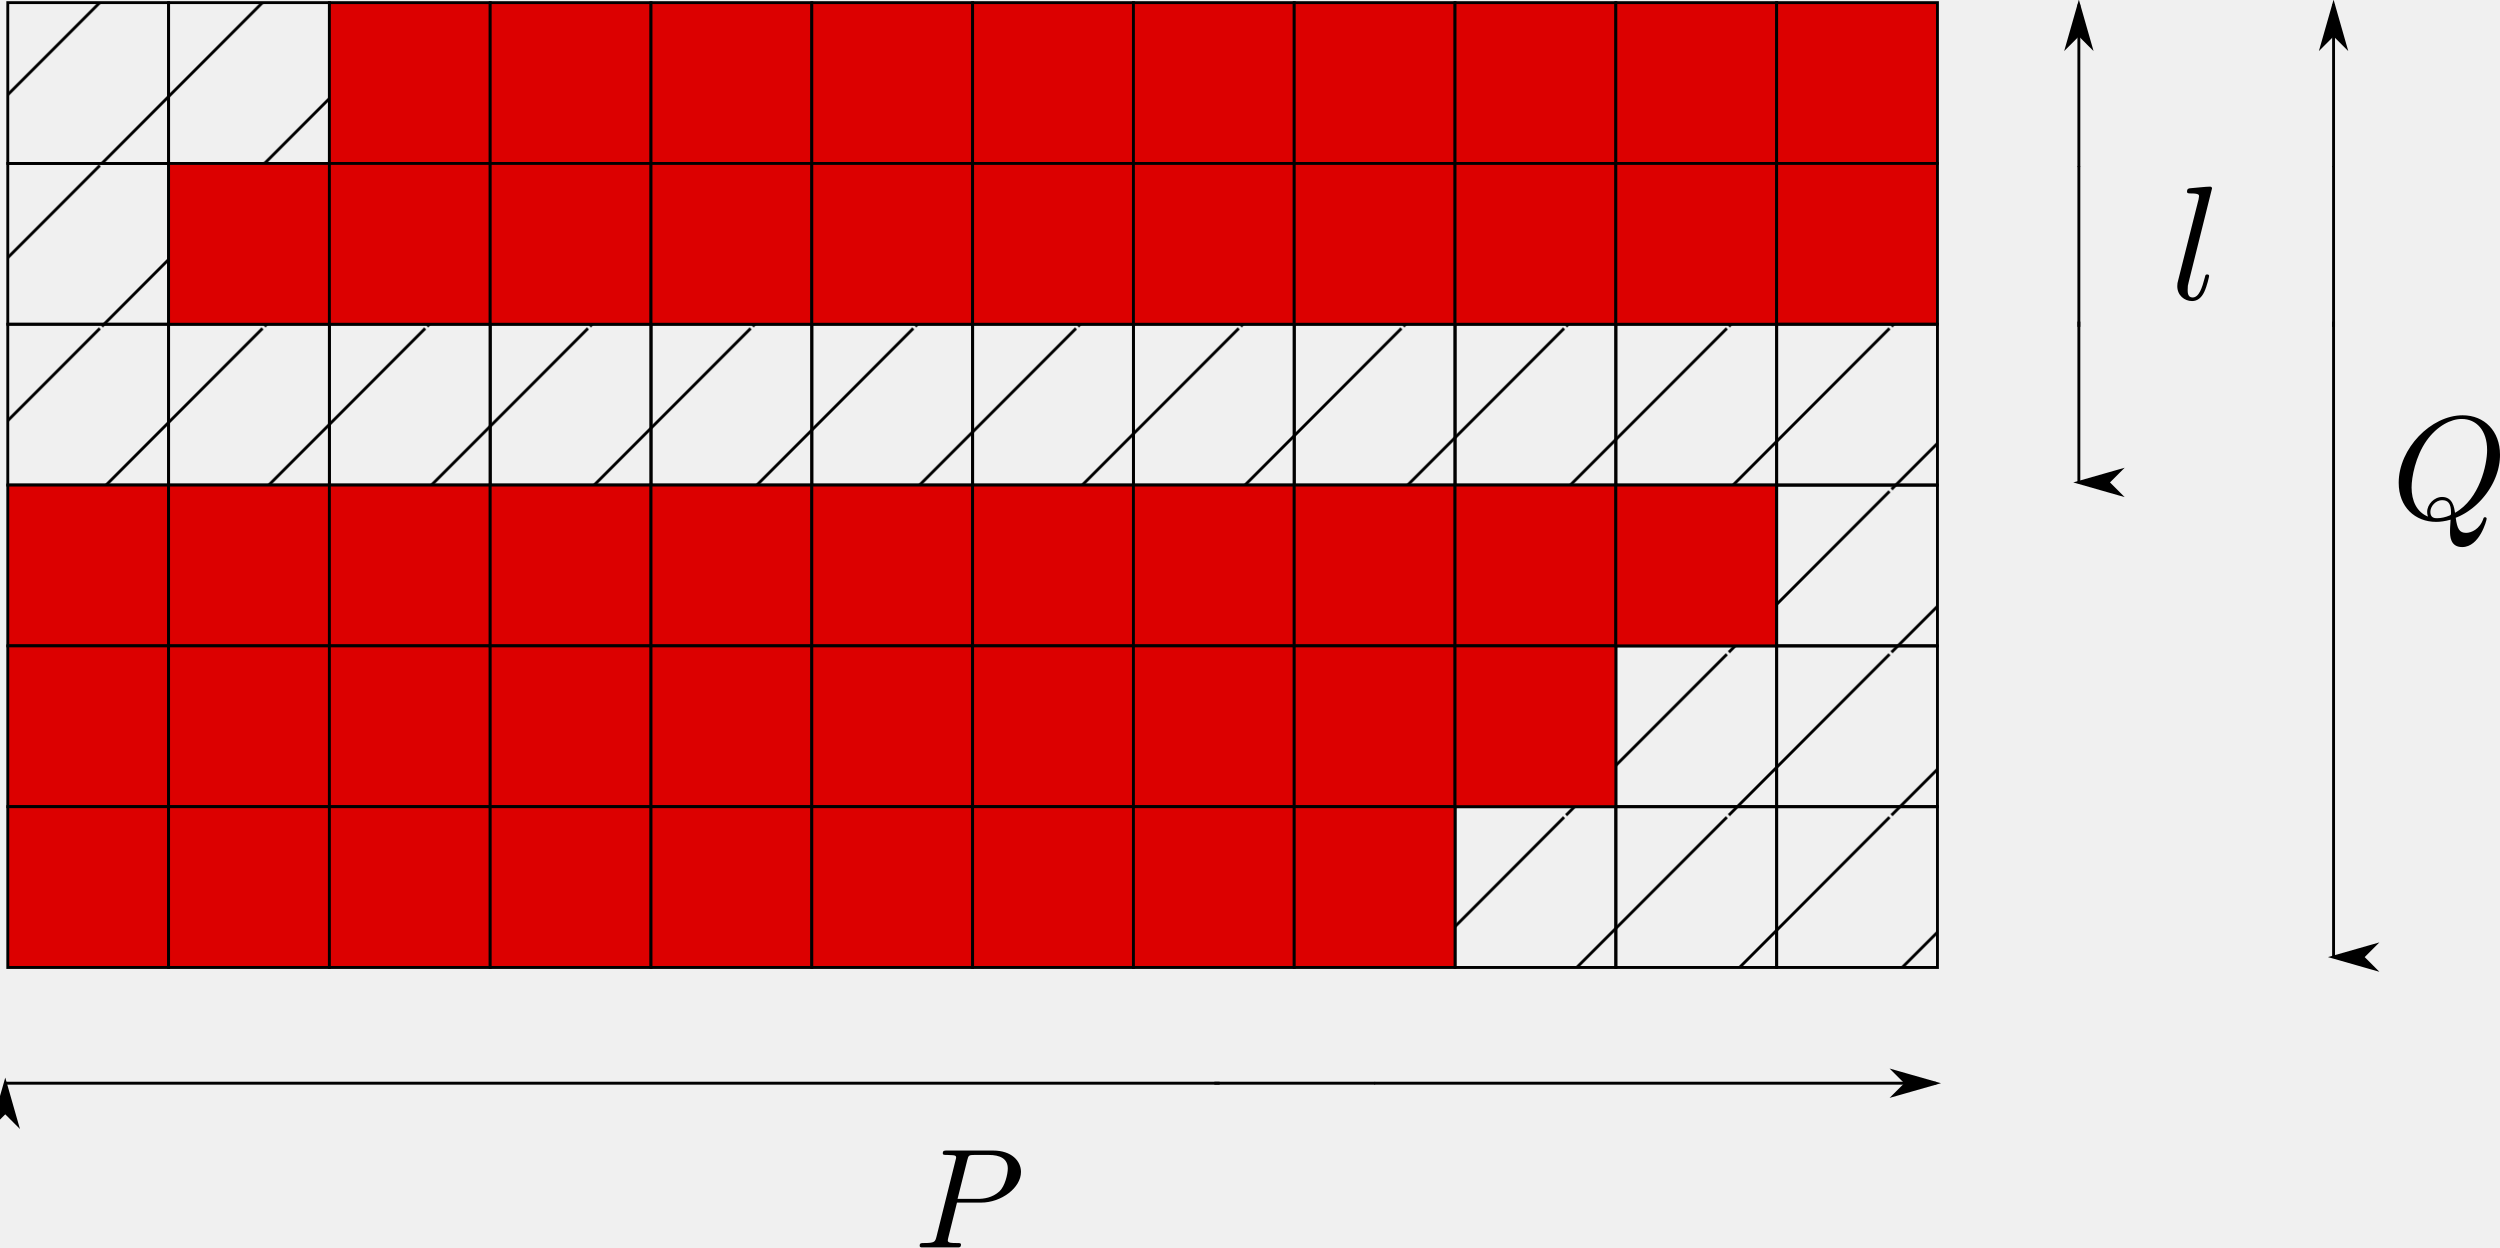
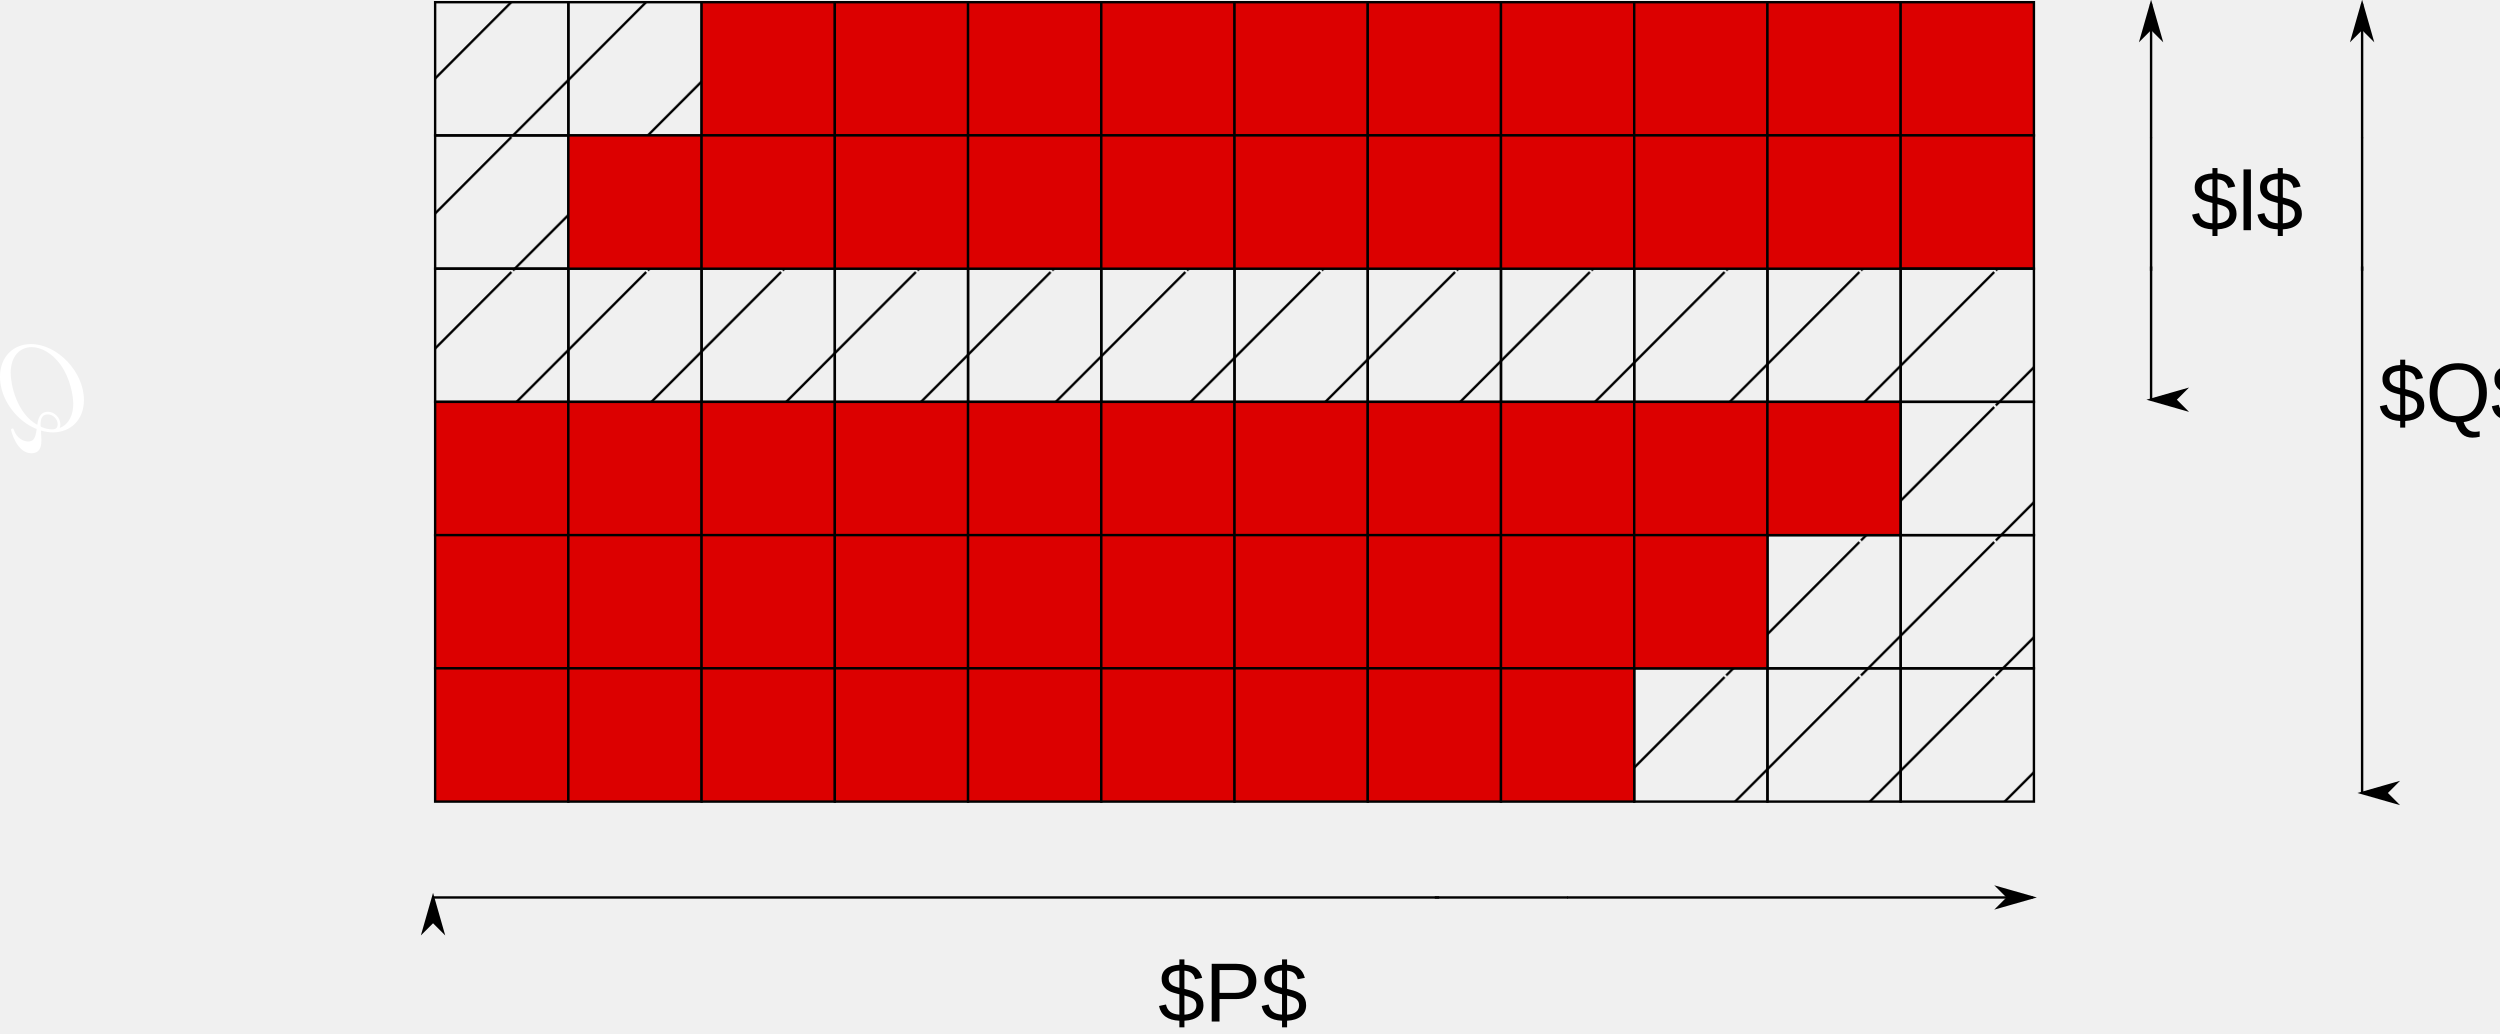
- <svg xmlns="http://www.w3.org/2000/svg" xmlns:xlink="http://www.w3.org/1999/xlink" width="243.769mm" height="121.634mm" viewBox="0 0 863.748 430.985" id="svg2" version="1.1">
+ <svg xmlns="http://www.w3.org/2000/svg" xmlns:xlink="http://www.w3.org/1999/xlink" width="294.22mm" height="121.634mm" viewBox="0 0 1042.511 430.985" id="svg2" version="1.1">
  <defs id="defs4">
    <pattern patternTransform="translate(-47.94311,480.4362)" id="pattern5151" xlink:href="#pattern8034" />
    <pattern patternTransform="translate(-47.94311,480.4362)" id="pattern5148" xlink:href="#pattern8034" />
    <pattern patternTransform="translate(-47.94311,480.4362)" id="pattern5145" xlink:href="#pattern8034" />
    <pattern patternTransform="translate(-47.94311,480.4362)" id="pattern5142" xlink:href="#pattern8034" />
    <pattern patternTransform="translate(-47.94311,480.4362)" id="pattern5139" xlink:href="#pattern8034" />
    <pattern patternTransform="translate(-47.94311,480.4362)" id="pattern5136" xlink:href="#pattern8034" />
    <pattern patternTransform="translate(-47.94311,480.4362)" id="pattern5133" xlink:href="#pattern8034" />
    <pattern patternTransform="translate(-47.94311,480.4362)" id="pattern5130" xlink:href="#pattern8034" />
    <pattern patternTransform="translate(-47.94311,480.4362)" id="pattern5127" xlink:href="#pattern8034" />
    <pattern patternTransform="translate(-47.94311,480.4362)" id="pattern5124" xlink:href="#pattern8034" />
    <pattern patternTransform="translate(-47.94311,480.4362)" id="pattern5121" xlink:href="#pattern8034" />
    <pattern patternTransform="translate(-47.94311,480.4362)" id="pattern5118" xlink:href="#pattern8034" />
    <pattern patternTransform="translate(-47.94311,480.4362)" id="pattern5115" xlink:href="#pattern8034" />
    <pattern patternTransform="translate(-47.94311,480.4362)" id="pattern5112" xlink:href="#pattern8034" />
    <pattern patternTransform="translate(-47.94311,480.4362)" id="pattern5109" xlink:href="#pattern8034" />
    <pattern patternTransform="translate(-47.94311,480.4362)" id="pattern5106" xlink:href="#pattern8034" />
    <pattern patternTransform="translate(-47.94311,480.4362)" id="pattern5103" xlink:href="#pattern8034" />
    <pattern patternTransform="translate(-47.94311,480.4362)" id="pattern5049" xlink:href="#pattern8034" />
    <pattern patternTransform="translate(-47.94311,480.4362)" id="pattern5046" xlink:href="#pattern8034" />
    <pattern patternTransform="translate(-47.94311,480.4362)" id="pattern5043" xlink:href="#pattern8034" />
    <pattern patternTransform="translate(-47.94311,480.4362)" id="pattern5040" xlink:href="#pattern8034" />
    <marker orient="auto" refY="0" refX="0" id="marker9603" style="overflow:visible">
      <path id="path9605" d="M 0,0 5,-5 -12.5,0 5,5 0,0 Z" style="fill:#000000;fill-opacity:1;fill-rule:evenodd;stroke:#000000;stroke-width:1pt;stroke-opacity:1" transform="matrix(-0.8,0,0,-0.8,-10,0)" />
    </marker>
    <marker style="overflow:visible" id="marker9381" refX="0" refY="0" orient="auto">
      <path transform="matrix(0.8,0,0,0.8,10,0)" style="fill:#000000;fill-opacity:1;fill-rule:evenodd;stroke:#000000;stroke-width:1pt;stroke-opacity:1" d="M 0,0 5,-5 -12.5,0 5,5 0,0 Z" id="path9383" />
    </marker>
    <marker style="overflow:visible" id="marker9173" refX="0" refY="0" orient="auto">
      <path transform="matrix(-0.8,0,0,-0.8,-10,0)" style="fill:#000000;fill-opacity:1;fill-rule:evenodd;stroke:#000000;stroke-width:1pt;stroke-opacity:1" d="M 0,0 5,-5 -12.5,0 5,5 0,0 Z" id="path9175" />
    </marker>
    <marker orient="auto" refY="0" refX="0" id="Arrow1Lend" style="overflow:visible">
      <path id="path8647" d="M 0,0 5,-5 -12.5,0 5,5 0,0 Z" style="fill:#000000;fill-opacity:1;fill-rule:evenodd;stroke:#000000;stroke-width:1pt;stroke-opacity:1" transform="matrix(-0.8,0,0,-0.8,-10,0)" />
    </marker>
    <marker orient="auto" refY="0" refX="0" id="Arrow1Lstart" style="overflow:visible">
      <path id="path8644" d="M 0,0 5,-5 -12.5,0 5,5 0,0 Z" style="fill:#000000;fill-opacity:1;fill-rule:evenodd;stroke:#000000;stroke-width:1pt;stroke-opacity:1" transform="matrix(0.8,0,0,0.8,10,0)" />
    </marker>
    <pattern patternUnits="userSpaceOnUse" width="56.212" height="56.297" patternTransform="translate(-47.94311,480.4362)" id="pattern8034">
      <path id="path6681" d="M 0.354,55.944 55.858,0.353" style="fill:none;fill-rule:evenodd;stroke:#000000;stroke-width:1px;stroke-linecap:butt;stroke-linejoin:miter;stroke-opacity:1" />
    </pattern>
  </defs>
-   <g transform="translate(-29.64587,-479.9089)" id="layer1">
-     <path style="fill:none;fill-rule:evenodd;stroke:#000000;stroke-width:1px;stroke-linecap:butt;stroke-linejoin:miter;stroke-opacity:1" d="M -147.675,536.301 -92.18,480.868" id="path8329" />
+   <g transform="translate(149.1174,-479.9089)" id="layer1">
    <rect style="color:#000000;display:inline;overflow:visible;visibility:visible;opacity:1;fill:url(#pattern5151);fill-opacity:1;fill-rule:nonzero;stroke:#000000;stroke-width:1;stroke-linecap:round;stroke-linejoin:miter;stroke-miterlimit:4;stroke-dasharray:none;stroke-dashoffset:0;stroke-opacity:1;marker:none;enable-background:accumulate" id="use6393" width="55.558" height="55.558" x="32.335" y="480.819" ry="0" rx="0" />
    <rect rx="0" ry="0" y="536.377" x="32.335" height="55.558" width="55.558" id="use8333" style="color:#000000;display:inline;overflow:visible;visibility:visible;opacity:1;fill:url(#pattern5148);fill-opacity:1;fill-rule:nonzero;stroke:#000000;stroke-width:1;stroke-linecap:round;stroke-linejoin:miter;stroke-miterlimit:4;stroke-dasharray:none;stroke-dashoffset:0;stroke-opacity:1;marker:none;enable-background:accumulate" />
    <rect rx="0" ry="0" y="591.936" x="32.335" height="55.558" width="55.558" id="use8335" style="color:#000000;display:inline;overflow:visible;visibility:visible;opacity:1;fill:url(#pattern5145);fill-opacity:1;fill-rule:nonzero;stroke:#000000;stroke-width:1;stroke-linecap:round;stroke-linejoin:miter;stroke-miterlimit:4;stroke-dasharray:none;stroke-dashoffset:0;stroke-opacity:1;marker:none;enable-background:accumulate" />
    <rect rx="0" ry="0" y="480.819" x="87.893" height="55.558" width="55.558" id="use8343" style="color:#000000;display:inline;overflow:visible;visibility:visible;opacity:1;fill:url(#pattern5142);fill-opacity:1;fill-rule:nonzero;stroke:#000000;stroke-width:1;stroke-linecap:round;stroke-linejoin:miter;stroke-miterlimit:4;stroke-dasharray:none;stroke-dashoffset:0;stroke-opacity:1;marker:none;enable-background:accumulate" />
    <rect rx="0" ry="0" y="591.936" x="87.893" height="55.558" width="55.558" id="use8347" style="color:#000000;display:inline;overflow:visible;visibility:visible;opacity:1;fill:url(#pattern5139);fill-opacity:1;fill-rule:nonzero;stroke:#000000;stroke-width:1;stroke-linecap:round;stroke-linejoin:miter;stroke-miterlimit:4;stroke-dasharray:none;stroke-dashoffset:0;stroke-opacity:1;marker:none;enable-background:accumulate" />
    <rect rx="0" ry="0" y="591.936" x="143.452" height="55.558" width="55.558" id="use8359" style="color:#000000;display:inline;overflow:visible;visibility:visible;opacity:1;fill:url(#pattern5136);fill-opacity:1;fill-rule:nonzero;stroke:#000000;stroke-width:1;stroke-linecap:round;stroke-linejoin:miter;stroke-miterlimit:4;stroke-dasharray:none;stroke-dashoffset:0;stroke-opacity:1;marker:none;enable-background:accumulate" />
    <rect rx="0" ry="0" y="591.936" x="199.01" height="55.558" width="55.558" id="use8371" style="color:#000000;display:inline;overflow:visible;visibility:visible;opacity:1;fill:url(#pattern5133);fill-opacity:1;fill-rule:nonzero;stroke:#000000;stroke-width:1;stroke-linecap:round;stroke-linejoin:miter;stroke-miterlimit:4;stroke-dasharray:none;stroke-dashoffset:0;stroke-opacity:1;marker:none;enable-background:accumulate" />
    <rect rx="0" ry="0" y="591.936" x="254.569" height="55.558" width="55.558" id="use8383" style="color:#000000;display:inline;overflow:visible;visibility:visible;opacity:1;fill:url(#pattern5130);fill-opacity:1;fill-rule:nonzero;stroke:#000000;stroke-width:1;stroke-linecap:round;stroke-linejoin:miter;stroke-miterlimit:4;stroke-dasharray:none;stroke-dashoffset:0;stroke-opacity:1;marker:none;enable-background:accumulate" />
    <rect rx="0" ry="0" y="591.936" x="310.127" height="55.558" width="55.558" id="use8395" style="color:#000000;display:inline;overflow:visible;visibility:visible;opacity:1;fill:url(#pattern5127);fill-opacity:1;fill-rule:nonzero;stroke:#000000;stroke-width:1;stroke-linecap:round;stroke-linejoin:miter;stroke-miterlimit:4;stroke-dasharray:none;stroke-dashoffset:0;stroke-opacity:1;marker:none;enable-background:accumulate" />
    <rect rx="0" ry="0" y="591.936" x="365.685" height="55.558" width="55.558" id="use8407" style="color:#000000;display:inline;overflow:visible;visibility:visible;opacity:1;fill:url(#pattern5124);fill-opacity:1;fill-rule:nonzero;stroke:#000000;stroke-width:1;stroke-linecap:round;stroke-linejoin:miter;stroke-miterlimit:4;stroke-dasharray:none;stroke-dashoffset:0;stroke-opacity:1;marker:none;enable-background:accumulate" />
    <rect rx="0" ry="0" y="591.936" x="421.244" height="55.558" width="55.558" id="use8419" style="color:#000000;display:inline;overflow:visible;visibility:visible;opacity:1;fill:url(#pattern5121);fill-opacity:1;fill-rule:nonzero;stroke:#000000;stroke-width:1;stroke-linecap:round;stroke-linejoin:miter;stroke-miterlimit:4;stroke-dasharray:none;stroke-dashoffset:0;stroke-opacity:1;marker:none;enable-background:accumulate" />
    <rect rx="0" ry="0" y="591.936" x="476.802" height="55.558" width="55.558" id="use8431" style="color:#000000;display:inline;overflow:visible;visibility:visible;opacity:1;fill:url(#pattern5118);fill-opacity:1;fill-rule:nonzero;stroke:#000000;stroke-width:1;stroke-linecap:round;stroke-linejoin:miter;stroke-miterlimit:4;stroke-dasharray:none;stroke-dashoffset:0;stroke-opacity:1;marker:none;enable-background:accumulate" />
    <rect rx="0" ry="0" y="591.936" x="532.361" height="55.558" width="55.558" id="use8443" style="color:#000000;display:inline;overflow:visible;visibility:visible;opacity:1;fill:url(#pattern5115);fill-opacity:1;fill-rule:nonzero;stroke:#000000;stroke-width:1;stroke-linecap:round;stroke-linejoin:miter;stroke-miterlimit:4;stroke-dasharray:none;stroke-dashoffset:0;stroke-opacity:1;marker:none;enable-background:accumulate" />
    <rect rx="0" ry="0" y="758.611" x="532.361" height="55.558" width="55.558" id="use8449" style="color:#000000;display:inline;overflow:visible;visibility:visible;opacity:1;fill:url(#pattern5112);fill-opacity:1;fill-rule:nonzero;stroke:#000000;stroke-width:1;stroke-linecap:round;stroke-linejoin:miter;stroke-miterlimit:4;stroke-dasharray:none;stroke-dashoffset:0;stroke-opacity:1;marker:none;enable-background:accumulate" />
    <rect rx="0" ry="0" y="591.936" x="587.919" height="55.558" width="55.558" id="use8455" style="color:#000000;display:inline;overflow:visible;visibility:visible;opacity:1;fill:url(#pattern5109);fill-opacity:1;fill-rule:nonzero;stroke:#000000;stroke-width:1;stroke-linecap:round;stroke-linejoin:miter;stroke-miterlimit:4;stroke-dasharray:none;stroke-dashoffset:0;stroke-opacity:1;marker:none;enable-background:accumulate" />
    <rect rx="0" ry="0" y="703.052" x="587.919" height="55.558" width="55.558" id="use8459" style="color:#000000;display:inline;overflow:visible;visibility:visible;opacity:1;fill:url(#pattern5106);fill-opacity:1;fill-rule:nonzero;stroke:#000000;stroke-width:1;stroke-linecap:round;stroke-linejoin:miter;stroke-miterlimit:4;stroke-dasharray:none;stroke-dashoffset:0;stroke-opacity:1;marker:none;enable-background:accumulate" />
    <rect rx="0" ry="0" y="758.611" x="587.919" height="55.558" width="55.558" id="use8461" style="color:#000000;display:inline;overflow:visible;visibility:visible;opacity:1;fill:url(#pattern5103);fill-opacity:1;fill-rule:nonzero;stroke:#000000;stroke-width:1;stroke-linecap:round;stroke-linejoin:miter;stroke-miterlimit:4;stroke-dasharray:none;stroke-dashoffset:0;stroke-opacity:1;marker:none;enable-background:accumulate" />
    <rect rx="0" ry="0" y="647.494" x="32.335" height="55.558" width="55.558" id="use8337" style="color:#000000;display:inline;overflow:visible;visibility:visible;opacity:1;fill:#dc0000;fill-opacity:1;fill-rule:nonzero;stroke:#000000;stroke-width:1;stroke-linecap:round;stroke-linejoin:miter;stroke-miterlimit:4;stroke-dasharray:none;stroke-dashoffset:0;stroke-opacity:1;marker:none;enable-background:accumulate" />
    <rect rx="0" ry="0" y="703.052" x="32.335" height="55.558" width="55.558" id="use8339" style="color:#000000;display:inline;overflow:visible;visibility:visible;opacity:1;fill:#dc0000;fill-opacity:1;fill-rule:nonzero;stroke:#000000;stroke-width:1;stroke-linecap:round;stroke-linejoin:miter;stroke-miterlimit:4;stroke-dasharray:none;stroke-dashoffset:0;stroke-opacity:1;marker:none;enable-background:accumulate" />
    <rect rx="0" ry="0" y="758.611" x="32.335" height="55.558" width="55.558" id="use8341" style="color:#000000;display:inline;overflow:visible;visibility:visible;opacity:1;fill:#dc0000;fill-opacity:1;fill-rule:nonzero;stroke:#000000;stroke-width:1;stroke-linecap:round;stroke-linejoin:miter;stroke-miterlimit:4;stroke-dasharray:none;stroke-dashoffset:0;stroke-opacity:1;marker:none;enable-background:accumulate" />
    <rect rx="0" ry="0" y="536.377" x="87.893" height="55.558" width="55.558" id="use8345" style="color:#000000;display:inline;overflow:visible;visibility:visible;opacity:1;fill:#dc0000;fill-opacity:1;fill-rule:nonzero;stroke:#000000;stroke-width:1;stroke-linecap:round;stroke-linejoin:miter;stroke-miterlimit:4;stroke-dasharray:none;stroke-dashoffset:0;stroke-opacity:1;marker:none;enable-background:accumulate" />
    <rect rx="0" ry="0" y="647.494" x="87.893" height="55.558" width="55.558" id="use8349" style="color:#000000;display:inline;overflow:visible;visibility:visible;opacity:1;fill:#dc0000;fill-opacity:1;fill-rule:nonzero;stroke:#000000;stroke-width:1;stroke-linecap:round;stroke-linejoin:miter;stroke-miterlimit:4;stroke-dasharray:none;stroke-dashoffset:0;stroke-opacity:1;marker:none;enable-background:accumulate" />
    <rect rx="0" ry="0" y="703.052" x="87.893" height="55.558" width="55.558" id="use8351" style="color:#000000;display:inline;overflow:visible;visibility:visible;opacity:1;fill:#dc0000;fill-opacity:1;fill-rule:nonzero;stroke:#000000;stroke-width:1;stroke-linecap:round;stroke-linejoin:miter;stroke-miterlimit:4;stroke-dasharray:none;stroke-dashoffset:0;stroke-opacity:1;marker:none;enable-background:accumulate" />
    <rect rx="0" ry="0" y="758.611" x="87.893" height="55.558" width="55.558" id="use8353" style="color:#000000;display:inline;overflow:visible;visibility:visible;opacity:1;fill:#dc0000;fill-opacity:1;fill-rule:nonzero;stroke:#000000;stroke-width:1;stroke-linecap:round;stroke-linejoin:miter;stroke-miterlimit:4;stroke-dasharray:none;stroke-dashoffset:0;stroke-opacity:1;marker:none;enable-background:accumulate" />
    <rect rx="0" ry="0" y="480.819" x="143.452" height="55.558" width="55.558" id="use8355" style="color:#000000;display:inline;overflow:visible;visibility:visible;opacity:1;fill:#dc0000;fill-opacity:1;fill-rule:nonzero;stroke:#000000;stroke-width:1;stroke-linecap:round;stroke-linejoin:miter;stroke-miterlimit:4;stroke-dasharray:none;stroke-dashoffset:0;stroke-opacity:1;marker:none;enable-background:accumulate" />
    <rect rx="0" ry="0" y="536.377" x="143.452" height="55.558" width="55.558" id="use8357" style="color:#000000;display:inline;overflow:visible;visibility:visible;opacity:1;fill:#dc0000;fill-opacity:1;fill-rule:nonzero;stroke:#000000;stroke-width:1;stroke-linecap:round;stroke-linejoin:miter;stroke-miterlimit:4;stroke-dasharray:none;stroke-dashoffset:0;stroke-opacity:1;marker:none;enable-background:accumulate" />
    <rect rx="0" ry="0" y="647.494" x="143.452" height="55.558" width="55.558" id="use8361" style="color:#000000;display:inline;overflow:visible;visibility:visible;opacity:1;fill:#dc0000;fill-opacity:1;fill-rule:nonzero;stroke:#000000;stroke-width:1;stroke-linecap:round;stroke-linejoin:miter;stroke-miterlimit:4;stroke-dasharray:none;stroke-dashoffset:0;stroke-opacity:1;marker:none;enable-background:accumulate" />
    <rect rx="0" ry="0" y="703.052" x="143.452" height="55.558" width="55.558" id="use8363" style="color:#000000;display:inline;overflow:visible;visibility:visible;opacity:1;fill:#dc0000;fill-opacity:1;fill-rule:nonzero;stroke:#000000;stroke-width:1;stroke-linecap:round;stroke-linejoin:miter;stroke-miterlimit:4;stroke-dasharray:none;stroke-dashoffset:0;stroke-opacity:1;marker:none;enable-background:accumulate" />
    <rect rx="0" ry="0" y="758.611" x="143.452" height="55.558" width="55.558" id="use8365" style="color:#000000;display:inline;overflow:visible;visibility:visible;opacity:1;fill:#dc0000;fill-opacity:1;fill-rule:nonzero;stroke:#000000;stroke-width:1;stroke-linecap:round;stroke-linejoin:miter;stroke-miterlimit:4;stroke-dasharray:none;stroke-dashoffset:0;stroke-opacity:1;marker:none;enable-background:accumulate" />
    <rect rx="0" ry="0" y="480.819" x="199.01" height="55.558" width="55.558" id="use8367" style="color:#000000;display:inline;overflow:visible;visibility:visible;opacity:1;fill:#dc0000;fill-opacity:1;fill-rule:nonzero;stroke:#000000;stroke-width:1;stroke-linecap:round;stroke-linejoin:miter;stroke-miterlimit:4;stroke-dasharray:none;stroke-dashoffset:0;stroke-opacity:1;marker:none;enable-background:accumulate" />
    <rect rx="0" ry="0" y="536.377" x="199.01" height="55.558" width="55.558" id="use8369" style="color:#000000;display:inline;overflow:visible;visibility:visible;opacity:1;fill:#dc0000;fill-opacity:1;fill-rule:nonzero;stroke:#000000;stroke-width:1;stroke-linecap:round;stroke-linejoin:miter;stroke-miterlimit:4;stroke-dasharray:none;stroke-dashoffset:0;stroke-opacity:1;marker:none;enable-background:accumulate" />
    <rect rx="0" ry="0" y="647.494" x="199.01" height="55.558" width="55.558" id="use8373" style="color:#000000;display:inline;overflow:visible;visibility:visible;opacity:1;fill:#dc0000;fill-opacity:1;fill-rule:nonzero;stroke:#000000;stroke-width:1;stroke-linecap:round;stroke-linejoin:miter;stroke-miterlimit:4;stroke-dasharray:none;stroke-dashoffset:0;stroke-opacity:1;marker:none;enable-background:accumulate" />
    <rect rx="0" ry="0" y="703.052" x="199.01" height="55.558" width="55.558" id="use8375" style="color:#000000;display:inline;overflow:visible;visibility:visible;opacity:1;fill:#dc0000;fill-opacity:1;fill-rule:nonzero;stroke:#000000;stroke-width:1;stroke-linecap:round;stroke-linejoin:miter;stroke-miterlimit:4;stroke-dasharray:none;stroke-dashoffset:0;stroke-opacity:1;marker:none;enable-background:accumulate" />
    <rect rx="0" ry="0" y="758.611" x="199.01" height="55.558" width="55.558" id="use8377" style="color:#000000;display:inline;overflow:visible;visibility:visible;opacity:1;fill:#dc0000;fill-opacity:1;fill-rule:nonzero;stroke:#000000;stroke-width:1;stroke-linecap:round;stroke-linejoin:miter;stroke-miterlimit:4;stroke-dasharray:none;stroke-dashoffset:0;stroke-opacity:1;marker:none;enable-background:accumulate" />
    <rect rx="0" ry="0" y="480.819" x="254.569" height="55.558" width="55.558" id="use8379" style="color:#000000;display:inline;overflow:visible;visibility:visible;opacity:1;fill:#dc0000;fill-opacity:1;fill-rule:nonzero;stroke:#000000;stroke-width:1;stroke-linecap:round;stroke-linejoin:miter;stroke-miterlimit:4;stroke-dasharray:none;stroke-dashoffset:0;stroke-opacity:1;marker:none;enable-background:accumulate" />
    <rect rx="0" ry="0" y="536.377" x="254.569" height="55.558" width="55.558" id="use8381" style="color:#000000;display:inline;overflow:visible;visibility:visible;opacity:1;fill:#dc0000;fill-opacity:1;fill-rule:nonzero;stroke:#000000;stroke-width:1;stroke-linecap:round;stroke-linejoin:miter;stroke-miterlimit:4;stroke-dasharray:none;stroke-dashoffset:0;stroke-opacity:1;marker:none;enable-background:accumulate" />
    <rect rx="0" ry="0" y="647.494" x="254.569" height="55.558" width="55.558" id="use8385" style="color:#000000;display:inline;overflow:visible;visibility:visible;opacity:1;fill:#dc0000;fill-opacity:1;fill-rule:nonzero;stroke:#000000;stroke-width:1;stroke-linecap:round;stroke-linejoin:miter;stroke-miterlimit:4;stroke-dasharray:none;stroke-dashoffset:0;stroke-opacity:1;marker:none;enable-background:accumulate" />
    <rect rx="0" ry="0" y="703.052" x="254.569" height="55.558" width="55.558" id="use8387" style="color:#000000;display:inline;overflow:visible;visibility:visible;opacity:1;fill:#dc0000;fill-opacity:1;fill-rule:nonzero;stroke:#000000;stroke-width:1;stroke-linecap:round;stroke-linejoin:miter;stroke-miterlimit:4;stroke-dasharray:none;stroke-dashoffset:0;stroke-opacity:1;marker:none;enable-background:accumulate" />
    <rect rx="0" ry="0" y="758.611" x="254.569" height="55.558" width="55.558" id="use8389" style="color:#000000;display:inline;overflow:visible;visibility:visible;opacity:1;fill:#dc0000;fill-opacity:1;fill-rule:nonzero;stroke:#000000;stroke-width:1;stroke-linecap:round;stroke-linejoin:miter;stroke-miterlimit:4;stroke-dasharray:none;stroke-dashoffset:0;stroke-opacity:1;marker:none;enable-background:accumulate" />
    <rect rx="0" ry="0" y="480.819" x="310.127" height="55.558" width="55.558" id="use8391" style="color:#000000;display:inline;overflow:visible;visibility:visible;opacity:1;fill:#dc0000;fill-opacity:1;fill-rule:nonzero;stroke:#000000;stroke-width:1;stroke-linecap:round;stroke-linejoin:miter;stroke-miterlimit:4;stroke-dasharray:none;stroke-dashoffset:0;stroke-opacity:1;marker:none;enable-background:accumulate" />
    <rect rx="0" ry="0" y="536.377" x="310.127" height="55.558" width="55.558" id="use8393" style="color:#000000;display:inline;overflow:visible;visibility:visible;opacity:1;fill:#dc0000;fill-opacity:1;fill-rule:nonzero;stroke:#000000;stroke-width:1;stroke-linecap:round;stroke-linejoin:miter;stroke-miterlimit:4;stroke-dasharray:none;stroke-dashoffset:0;stroke-opacity:1;marker:none;enable-background:accumulate" />
    <rect rx="0" ry="0" y="647.494" x="310.127" height="55.558" width="55.558" id="use8397" style="color:#000000;display:inline;overflow:visible;visibility:visible;opacity:1;fill:#dc0000;fill-opacity:1;fill-rule:nonzero;stroke:#000000;stroke-width:1;stroke-linecap:round;stroke-linejoin:miter;stroke-miterlimit:4;stroke-dasharray:none;stroke-dashoffset:0;stroke-opacity:1;marker:none;enable-background:accumulate" />
    <rect rx="0" ry="0" y="703.052" x="310.127" height="55.558" width="55.558" id="use8399" style="color:#000000;display:inline;overflow:visible;visibility:visible;opacity:1;fill:#dc0000;fill-opacity:1;fill-rule:nonzero;stroke:#000000;stroke-width:1;stroke-linecap:round;stroke-linejoin:miter;stroke-miterlimit:4;stroke-dasharray:none;stroke-dashoffset:0;stroke-opacity:1;marker:none;enable-background:accumulate" />
    <rect rx="0" ry="0" y="758.611" x="310.127" height="55.558" width="55.558" id="use8401" style="color:#000000;display:inline;overflow:visible;visibility:visible;opacity:1;fill:#dc0000;fill-opacity:1;fill-rule:nonzero;stroke:#000000;stroke-width:1;stroke-linecap:round;stroke-linejoin:miter;stroke-miterlimit:4;stroke-dasharray:none;stroke-dashoffset:0;stroke-opacity:1;marker:none;enable-background:accumulate" />
    <rect rx="0" ry="0" y="480.819" x="365.685" height="55.558" width="55.558" id="use8403" style="color:#000000;display:inline;overflow:visible;visibility:visible;opacity:1;fill:#dc0000;fill-opacity:1;fill-rule:nonzero;stroke:#000000;stroke-width:1;stroke-linecap:round;stroke-linejoin:miter;stroke-miterlimit:4;stroke-dasharray:none;stroke-dashoffset:0;stroke-opacity:1;marker:none;enable-background:accumulate" />
    <rect rx="0" ry="0" y="536.377" x="365.685" height="55.558" width="55.558" id="use8405" style="color:#000000;display:inline;overflow:visible;visibility:visible;opacity:1;fill:#dc0000;fill-opacity:1;fill-rule:nonzero;stroke:#000000;stroke-width:1;stroke-linecap:round;stroke-linejoin:miter;stroke-miterlimit:4;stroke-dasharray:none;stroke-dashoffset:0;stroke-opacity:1;marker:none;enable-background:accumulate" />
    <rect rx="0" ry="0" y="647.494" x="365.685" height="55.558" width="55.558" id="use8409" style="color:#000000;display:inline;overflow:visible;visibility:visible;opacity:1;fill:#dc0000;fill-opacity:1;fill-rule:nonzero;stroke:#000000;stroke-width:1;stroke-linecap:round;stroke-linejoin:miter;stroke-miterlimit:4;stroke-dasharray:none;stroke-dashoffset:0;stroke-opacity:1;marker:none;enable-background:accumulate" />
    <rect rx="0" ry="0" y="703.052" x="365.685" height="55.558" width="55.558" id="use8411" style="color:#000000;display:inline;overflow:visible;visibility:visible;opacity:1;fill:#dc0000;fill-opacity:1;fill-rule:nonzero;stroke:#000000;stroke-width:1;stroke-linecap:round;stroke-linejoin:miter;stroke-miterlimit:4;stroke-dasharray:none;stroke-dashoffset:0;stroke-opacity:1;marker:none;enable-background:accumulate" />
    <rect rx="0" ry="0" y="758.611" x="365.685" height="55.558" width="55.558" id="use8413" style="color:#000000;display:inline;overflow:visible;visibility:visible;opacity:1;fill:#dc0000;fill-opacity:1;fill-rule:nonzero;stroke:#000000;stroke-width:1;stroke-linecap:round;stroke-linejoin:miter;stroke-miterlimit:4;stroke-dasharray:none;stroke-dashoffset:0;stroke-opacity:1;marker:none;enable-background:accumulate" />
    <rect rx="0" ry="0" y="480.819" x="421.244" height="55.558" width="55.558" id="use8415" style="color:#000000;display:inline;overflow:visible;visibility:visible;opacity:1;fill:#dc0000;fill-opacity:1;fill-rule:nonzero;stroke:#000000;stroke-width:1;stroke-linecap:round;stroke-linejoin:miter;stroke-miterlimit:4;stroke-dasharray:none;stroke-dashoffset:0;stroke-opacity:1;marker:none;enable-background:accumulate" />
    <rect rx="0" ry="0" y="536.377" x="421.244" height="55.558" width="55.558" id="use8417" style="color:#000000;display:inline;overflow:visible;visibility:visible;opacity:1;fill:#dc0000;fill-opacity:1;fill-rule:nonzero;stroke:#000000;stroke-width:1;stroke-linecap:round;stroke-linejoin:miter;stroke-miterlimit:4;stroke-dasharray:none;stroke-dashoffset:0;stroke-opacity:1;marker:none;enable-background:accumulate" />
    <rect rx="0" ry="0" y="647.494" x="421.244" height="55.558" width="55.558" id="use8421" style="color:#000000;display:inline;overflow:visible;visibility:visible;opacity:1;fill:#dc0000;fill-opacity:1;fill-rule:nonzero;stroke:#000000;stroke-width:1;stroke-linecap:round;stroke-linejoin:miter;stroke-miterlimit:4;stroke-dasharray:none;stroke-dashoffset:0;stroke-opacity:1;marker:none;enable-background:accumulate" />
    <rect rx="0" ry="0" y="703.052" x="421.244" height="55.558" width="55.558" id="use8423" style="color:#000000;display:inline;overflow:visible;visibility:visible;opacity:1;fill:#dc0000;fill-opacity:1;fill-rule:nonzero;stroke:#000000;stroke-width:1;stroke-linecap:round;stroke-linejoin:miter;stroke-miterlimit:4;stroke-dasharray:none;stroke-dashoffset:0;stroke-opacity:1;marker:none;enable-background:accumulate" />
    <rect rx="0" ry="0" y="758.611" x="421.244" height="55.558" width="55.558" id="use8425" style="color:#000000;display:inline;overflow:visible;visibility:visible;opacity:1;fill:#dc0000;fill-opacity:1;fill-rule:nonzero;stroke:#000000;stroke-width:1;stroke-linecap:round;stroke-linejoin:miter;stroke-miterlimit:4;stroke-dasharray:none;stroke-dashoffset:0;stroke-opacity:1;marker:none;enable-background:accumulate" />
    <rect rx="0" ry="0" y="480.819" x="476.802" height="55.558" width="55.558" id="use8427" style="color:#000000;display:inline;overflow:visible;visibility:visible;opacity:1;fill:#dc0000;fill-opacity:1;fill-rule:nonzero;stroke:#000000;stroke-width:1;stroke-linecap:round;stroke-linejoin:miter;stroke-miterlimit:4;stroke-dasharray:none;stroke-dashoffset:0;stroke-opacity:1;marker:none;enable-background:accumulate" />
    <rect rx="0" ry="0" y="536.377" x="476.802" height="55.558" width="55.558" id="use8429" style="color:#000000;display:inline;overflow:visible;visibility:visible;opacity:1;fill:#dc0000;fill-opacity:1;fill-rule:nonzero;stroke:#000000;stroke-width:1;stroke-linecap:round;stroke-linejoin:miter;stroke-miterlimit:4;stroke-dasharray:none;stroke-dashoffset:0;stroke-opacity:1;marker:none;enable-background:accumulate" />
    <rect rx="0" ry="0" y="647.494" x="476.802" height="55.558" width="55.558" id="use8433" style="color:#000000;display:inline;overflow:visible;visibility:visible;opacity:1;fill:#dc0000;fill-opacity:1;fill-rule:nonzero;stroke:#000000;stroke-width:1;stroke-linecap:round;stroke-linejoin:miter;stroke-miterlimit:4;stroke-dasharray:none;stroke-dashoffset:0;stroke-opacity:1;marker:none;enable-background:accumulate" />
    <rect rx="0" ry="0" y="703.052" x="476.802" height="55.558" width="55.558" id="use8435" style="color:#000000;display:inline;overflow:visible;visibility:visible;opacity:1;fill:#dc0000;fill-opacity:1;fill-rule:nonzero;stroke:#000000;stroke-width:1;stroke-linecap:round;stroke-linejoin:miter;stroke-miterlimit:4;stroke-dasharray:none;stroke-dashoffset:0;stroke-opacity:1;marker:none;enable-background:accumulate" />
    <rect rx="0" ry="0" y="758.611" x="476.802" height="55.558" width="55.558" id="use8437" style="color:#000000;display:inline;overflow:visible;visibility:visible;opacity:1;fill:#dc0000;fill-opacity:1;fill-rule:nonzero;stroke:#000000;stroke-width:1;stroke-linecap:round;stroke-linejoin:miter;stroke-miterlimit:4;stroke-dasharray:none;stroke-dashoffset:0;stroke-opacity:1;marker:none;enable-background:accumulate" />
    <rect rx="0" ry="0" y="480.819" x="532.361" height="55.558" width="55.558" id="use8439" style="color:#000000;display:inline;overflow:visible;visibility:visible;opacity:1;fill:#dc0000;fill-opacity:1;fill-rule:nonzero;stroke:#000000;stroke-width:1;stroke-linecap:round;stroke-linejoin:miter;stroke-miterlimit:4;stroke-dasharray:none;stroke-dashoffset:0;stroke-opacity:1;marker:none;enable-background:accumulate" />
    <rect rx="0" ry="0" y="536.377" x="532.361" height="55.558" width="55.558" id="use8441" style="color:#000000;display:inline;overflow:visible;visibility:visible;opacity:1;fill:#dc0000;fill-opacity:1;fill-rule:nonzero;stroke:#000000;stroke-width:1;stroke-linecap:round;stroke-linejoin:miter;stroke-miterlimit:4;stroke-dasharray:none;stroke-dashoffset:0;stroke-opacity:1;marker:none;enable-background:accumulate" />
    <rect rx="0" ry="0" y="647.494" x="532.361" height="55.558" width="55.558" id="use8445" style="color:#000000;display:inline;overflow:visible;visibility:visible;opacity:1;fill:#dc0000;fill-opacity:1;fill-rule:nonzero;stroke:#000000;stroke-width:1;stroke-linecap:round;stroke-linejoin:miter;stroke-miterlimit:4;stroke-dasharray:none;stroke-dashoffset:0;stroke-opacity:1;marker:none;enable-background:accumulate" />
    <rect rx="0" ry="0" y="703.052" x="532.361" height="55.558" width="55.558" id="use8447" style="color:#000000;display:inline;overflow:visible;visibility:visible;opacity:1;fill:#dc0000;fill-opacity:1;fill-rule:nonzero;stroke:#000000;stroke-width:1;stroke-linecap:round;stroke-linejoin:miter;stroke-miterlimit:4;stroke-dasharray:none;stroke-dashoffset:0;stroke-opacity:1;marker:none;enable-background:accumulate" />
    <rect rx="0" ry="0" y="480.819" x="587.919" height="55.558" width="55.558" id="use8451" style="color:#000000;display:inline;overflow:visible;visibility:visible;opacity:1;fill:#dc0000;fill-opacity:1;fill-rule:nonzero;stroke:#000000;stroke-width:1;stroke-linecap:round;stroke-linejoin:miter;stroke-miterlimit:4;stroke-dasharray:none;stroke-dashoffset:0;stroke-opacity:1;marker:none;enable-background:accumulate" />
    <rect rx="0" ry="0" y="536.377" x="587.919" height="55.558" width="55.558" id="use8453" style="color:#000000;display:inline;overflow:visible;visibility:visible;opacity:1;fill:#dc0000;fill-opacity:1;fill-rule:nonzero;stroke:#000000;stroke-width:1;stroke-linecap:round;stroke-linejoin:miter;stroke-miterlimit:4;stroke-dasharray:none;stroke-dashoffset:0;stroke-opacity:1;marker:none;enable-background:accumulate" />
    <rect rx="0" ry="0" y="647.494" x="587.919" height="55.558" width="55.558" id="use8457" style="color:#000000;display:inline;overflow:visible;visibility:visible;opacity:1;fill:#dc0000;fill-opacity:1;fill-rule:nonzero;stroke:#000000;stroke-width:1;stroke-linecap:round;stroke-linejoin:miter;stroke-miterlimit:4;stroke-dasharray:none;stroke-dashoffset:0;stroke-opacity:1;marker:none;enable-background:accumulate" />
    <rect rx="0" ry="0" y="480.819" x="643.477" height="55.558" width="55.558" id="use8463" style="color:#000000;display:inline;overflow:visible;visibility:visible;opacity:1;fill:#dc0000;fill-opacity:1;fill-rule:nonzero;stroke:#000000;stroke-width:1;stroke-linecap:round;stroke-linejoin:miter;stroke-miterlimit:4;stroke-dasharray:none;stroke-dashoffset:0;stroke-opacity:1;marker:none;enable-background:accumulate" />
    <rect rx="0" ry="0" y="536.377" x="643.477" height="55.558" width="55.558" id="use8465" style="color:#000000;display:inline;overflow:visible;visibility:visible;opacity:1;fill:#dc0000;fill-opacity:1;fill-rule:nonzero;stroke:#000000;stroke-width:1;stroke-linecap:round;stroke-linejoin:miter;stroke-miterlimit:4;stroke-dasharray:none;stroke-dashoffset:0;stroke-opacity:1;marker:none;enable-background:accumulate" />
    <rect rx="0" ry="0" y="591.936" x="643.477" height="55.558" width="55.558" id="use8467" style="color:#000000;display:inline;overflow:visible;visibility:visible;opacity:1;fill:url(#pattern5049);fill-opacity:1;fill-rule:nonzero;stroke:#000000;stroke-width:1;stroke-linecap:round;stroke-linejoin:miter;stroke-miterlimit:4;stroke-dasharray:none;stroke-dashoffset:0;stroke-opacity:1;marker:none;enable-background:accumulate" />
    <rect rx="0" ry="0" y="647.494" x="643.477" height="55.558" width="55.558" id="use8469" style="color:#000000;display:inline;overflow:visible;visibility:visible;opacity:1;fill:url(#pattern5046);fill-opacity:1;fill-rule:nonzero;stroke:#000000;stroke-width:1;stroke-linecap:round;stroke-linejoin:miter;stroke-miterlimit:4;stroke-dasharray:none;stroke-dashoffset:0;stroke-opacity:1;marker:none;enable-background:accumulate" />
    <rect rx="0" ry="0" y="703.052" x="643.477" height="55.558" width="55.558" id="use8471" style="color:#000000;display:inline;overflow:visible;visibility:visible;opacity:1;fill:url(#pattern5043);fill-opacity:1;fill-rule:nonzero;stroke:#000000;stroke-width:1;stroke-linecap:round;stroke-linejoin:miter;stroke-miterlimit:4;stroke-dasharray:none;stroke-dashoffset:0;stroke-opacity:1;marker:none;enable-background:accumulate" />
    <rect rx="0" ry="0" y="758.611" x="643.477" height="55.558" width="55.558" id="use8473" style="color:#000000;display:inline;overflow:visible;visibility:visible;opacity:1;fill:url(#pattern5040);fill-opacity:1;fill-rule:nonzero;stroke:#000000;stroke-width:1;stroke-linecap:round;stroke-linejoin:miter;stroke-miterlimit:4;stroke-dasharray:none;stroke-dashoffset:0;stroke-opacity:1;marker:none;enable-background:accumulate" />
-     <path id="path8475" d="M -147.675,456.301 -92.18,400.868" style="fill:none;fill-rule:evenodd;stroke:#000000;stroke-width:1px;stroke-linecap:butt;stroke-linejoin:miter;stroke-opacity:1" />
    <g id="g9160" transform="translate(820,-165.7651)">
      <path id="rect8626" d="m -72.107,647.494 0,55.558 m 0,0 0,-55.558" style="color:#000000;display:inline;overflow:visible;visibility:visible;opacity:1;fill:none;fill-opacity:1;fill-rule:nonzero;stroke:#000000;stroke-width:1;stroke-linecap:round;stroke-linejoin:miter;stroke-miterlimit:4;stroke-dasharray:none;stroke-dashoffset:0;stroke-opacity:1;marker:none;marker-start:url(#Arrow1Lstart);enable-background:accumulate" />
      <path id="rect8628" d="m -72.107,703.052 0,55.558 z" style="color:#000000;display:inline;overflow:visible;visibility:visible;opacity:1;fill:none;fill-opacity:1;fill-rule:nonzero;stroke:#000000;stroke-width:1;stroke-linecap:round;stroke-linejoin:miter;stroke-miterlimit:4;stroke-dasharray:none;stroke-dashoffset:0;stroke-opacity:1;marker:none;enable-background:accumulate" />
      <path id="rect8630" d="m -72.107,812.349 0,-55.558 z" style="color:#000000;display:inline;overflow:visible;visibility:visible;opacity:1;fill:none;fill-opacity:1;fill-rule:nonzero;stroke:#000000;stroke-width:1;stroke-linecap:round;stroke-linejoin:miter;stroke-miterlimit:4;stroke-dasharray:none;stroke-dashoffset:0;stroke-opacity:1;marker:none;marker-end:url(#Arrow1Lend);enable-background:accumulate" />
    </g>
    <g transform="translate(908,-165.7651)" id="g9165">
      <path style="color:#000000;display:inline;overflow:visible;visibility:visible;opacity:1;fill:none;fill-opacity:1;fill-rule:nonzero;stroke:#000000;stroke-width:1;stroke-linecap:round;stroke-linejoin:miter;stroke-miterlimit:4;stroke-dasharray:none;stroke-dashoffset:0;stroke-opacity:1;marker:none;marker-start:url(#Arrow1Lstart);enable-background:accumulate" d="m -72.107,647.494 0,55.558 m 0,0 0,-55.558" id="path9167" />
      <path style="color:#000000;display:inline;overflow:visible;visibility:visible;opacity:1;fill:none;fill-opacity:1;fill-rule:nonzero;stroke:#000000;stroke-width:1;stroke-linecap:round;stroke-linejoin:miter;stroke-miterlimit:4;stroke-dasharray:none;stroke-dashoffset:0;stroke-opacity:1;marker:none;enable-background:accumulate" d="m -72.107,703.052 0,55.558 z" id="path9169" />
      <path style="color:#000000;display:inline;overflow:visible;visibility:visible;opacity:1;fill:none;fill-opacity:1;fill-rule:nonzero;stroke:#000000;stroke-width:1;stroke-linecap:round;stroke-linejoin:miter;stroke-miterlimit:4;stroke-dasharray:none;stroke-dashoffset:0;stroke-opacity:1;marker:none;marker-end:url(#marker9173);enable-background:accumulate" d="m -72.107,976.349 0,-219.558 z" id="path9171" />
    </g>
    <g id="g9297" transform="matrix(0,1,-1,0,1207.815,926.263)">
      <path id="path9299" d="m -72.107,509.494 0,55.558 m 0,138 0,-193.558" style="color:#000000;display:inline;overflow:visible;visibility:visible;opacity:1;fill:none;fill-opacity:1;fill-rule:nonzero;stroke:#000000;stroke-width:1;stroke-linecap:round;stroke-linejoin:miter;stroke-miterlimit:4;stroke-dasharray:none;stroke-dashoffset:0;stroke-opacity:1;marker:none;marker-start:url(#marker9381);enable-background:accumulate" />
      <path id="path9301" d="m -72.107,703.052 0,55.558 z" style="color:#000000;display:inline;overflow:visible;visibility:visible;opacity:1;fill:none;fill-opacity:1;fill-rule:nonzero;stroke:#000000;stroke-width:1;stroke-linecap:round;stroke-linejoin:miter;stroke-miterlimit:4;stroke-dasharray:none;stroke-dashoffset:0;stroke-opacity:1;marker:none;enable-background:accumulate" />
      <path id="path9303" d="m -72.107,1176.349 0,-419.558 z" style="color:#000000;display:inline;overflow:visible;visibility:visible;opacity:1;fill:none;fill-opacity:1;fill-rule:nonzero;stroke:#000000;stroke-width:1;stroke-linecap:round;stroke-linejoin:miter;stroke-miterlimit:4;stroke-dasharray:none;stroke-dashoffset:0;stroke-opacity:1;marker:none;marker-end:url(#marker9603);enable-background:accumulate" />
    </g>
-     <g id="g5287" transform="matrix(1.615937,0,0,1.615937,68.93838,270.2437)">
-       <g word-spacing="normal" letter-spacing="normal" font-size-adjust="none" font-stretch="normal" font-weight="normal" font-variant="normal" font-style="normal" stroke-miterlimit="10.433" xml:space="preserve" transform="matrix(0.6089192,0,0,-0.6089192,-106.5609,643.6786)" id="g5289" style="font-style:normal;font-variant:normal;font-weight:normal;font-stretch:normal;letter-spacing:normal;word-spacing:normal;text-anchor:start;fill:none;fill-opacity:1;fill-rule:evenodd;stroke:#000000;stroke-linecap:butt;stroke-linejoin:miter;stroke-miterlimit:10.433;stroke-dasharray:none;stroke-dashoffset:0;stroke-opacity:1">
-         <path id="path5291" d="m 471.09,421.74 0.2,1.3 3.39,13.55 c 0.45,1.74 0.55,1.89 2.69,1.89 l 4.78,0 c 4.14,0 6.78,-1.35 6.78,-4.78 0,-1.95 -1,-6.23 -2.94,-8.02 -2.49,-2.25 -5.48,-2.64 -7.67,-2.64 l -7.03,0 -0.2,-1.3 8.47,0 c 7.08,0 14,5.18 14,10.76 0,3.84 -3.29,7.52 -9.81,7.52 l -16.14,0 c -0.95,0 -1.5,0 -1.5,-0.95 0,-0.59 0.45,-0.59 1.45,-0.59 0.64,0 1.54,-0.05 2.14,-0.1 0.8,-0.1 1.09,-0.25 1.09,-0.8 0,-0.2 -0.04,-0.35 -0.2,-0.94 l -6.67,-26.75 c -0.5,-1.95 -0.6,-2.35 -4.53,-2.35 -0.85,0 -1.4,0 -1.4,-0.94 0,-0.6 0.6,-0.6 0.75,-0.6 l 12.75,0 c 0.35,0 1,0 1,1 0,0.54 -0.45,0.54 -1.4,0.54 -1.84,0 -3.23,0 -3.23,0.9 0,0.3 0.1,0.55 0.14,0.85 z" style="fill:#000000;stroke-width:0" />
+     <g transform="matrix(-1.669927,0,0,1.669927,174.0987,-2.953772)" id="g4297" style="fill:#ffffff">
+       <g style="font-style:normal;font-variant:normal;font-weight:normal;font-stretch:normal;letter-spacing:normal;word-spacing:normal;text-anchor:start;fill:#ffffff;fill-opacity:1;fill-rule:evenodd;stroke:#000000;stroke-linecap:butt;stroke-linejoin:miter;stroke-miterlimit:10.433;stroke-dasharray:none;stroke-dashoffset:0;stroke-opacity:1" word-spacing="normal" letter-spacing="normal" font-size-adjust="none" font-stretch="normal" font-weight="normal" font-variant="normal" font-style="normal" stroke-miterlimit="10.433" xml:space="preserve" transform="matrix(0.6089192,0,0,-0.6089192,-106.5609,643.6786)" id="g4299">
+         <path style="fill:#ffffff;stroke-width:0" id="path4301" d="m 477.82,406.3 0.72,0.29 0.72,0.33 0.71,0.36 0.71,0.39 0.7,0.42 0.69,0.45 0.68,0.49 0.68,0.5 0.65,0.54 0.65,0.56 0.63,0.59 0.61,0.61 0.6,0.64 0.57,0.66 0.56,0.68 0.54,0.7 0.51,0.72 0.49,0.73 0.46,0.76 0.44,0.77 0.41,0.79 0.38,0.8 0.35,0.82 0.32,0.83 0.28,0.84 0.26,0.85 0.21,0.87 0.18,0.87 0.15,0.88 0.1,0.89 0.06,0.89 0.02,0.9 c 0,8.02 -5.28,13.4 -12.7,13.4 l -0.3,-1.25 c 4.98,0 8.62,-3.88 8.62,-10.56 0,-4.98 -2.54,-16.63 -10.91,-21.32 -0.25,1.74 -0.75,5.38 -4.39,5.38 l 0,-1.09 c 2.1,0 3.04,-1.2 3.04,-4.24 0,-0.74 -0.04,-0.79 -0.54,-0.99 -1.3,-0.55 -2.79,-0.9 -4.19,-0.9 l 0,0 c -0.7,0 -2.29,0 -2.29,2.14 0,2 1.89,3.99 3.98,3.99 l 0,1.09 c -2.63,0 -5.07,-2.49 -5.07,-5.08 0,-0.99 0.29,-1.54 0.29,-1.59 l 0,0 c -3.88,1.54 -5.58,5.43 -5.58,9.91 0,3.44 1.3,10.51 5.09,15.89 3.63,5.08 8.31,7.37 11.95,7.37 l 0.3,1.25 c -10.76,0 -21.72,-11.31 -21.72,-22.92 0,-8.27 5.58,-13.3 12.75,-13.3 1.25,0 2.94,0.2 4.88,0.75 -0.19,-3.09 -0.19,-3.19 -0.19,-3.83 0,-1.6 0,-5.48 4.13,-5.48 5.93,0 8.32,9.11 8.32,9.66 0,0.35 -0.35,0.5 -0.55,0.5 -0.4,0 -0.5,-0.25 -0.6,-0.55 -1.19,-3.54 -4.08,-4.78 -5.82,-4.78 -2.3,0 -3.04,1.34 -3.54,5.13 z" />
      </g>
    </g>
-     <g id="g5565" transform="matrix(1.669927,0,0,1.669927,570.1774,-2.953772)">
-       <g id="g5567" transform="matrix(0.6089192,0,0,-0.6089192,-106.5609,643.6786)" xml:space="preserve" stroke-miterlimit="10.433" font-style="normal" font-variant="normal" font-weight="normal" font-stretch="normal" font-size-adjust="none" letter-spacing="normal" word-spacing="normal" style="font-style:normal;font-variant:normal;font-weight:normal;font-stretch:normal;letter-spacing:normal;word-spacing:normal;text-anchor:start;fill:none;fill-opacity:1;fill-rule:evenodd;stroke:#000000;stroke-linecap:butt;stroke-linejoin:miter;stroke-miterlimit:10.433;stroke-dasharray:none;stroke-dashoffset:0;stroke-opacity:1">
-         <path d="m 477.82,406.3 0.72,0.29 0.72,0.33 0.71,0.36 0.71,0.39 0.7,0.42 0.69,0.45 0.68,0.49 0.68,0.5 0.65,0.54 0.65,0.56 0.63,0.59 0.61,0.61 0.6,0.64 0.57,0.66 0.56,0.68 0.54,0.7 0.51,0.72 0.49,0.73 0.46,0.76 0.44,0.77 0.41,0.79 0.38,0.8 0.35,0.82 0.32,0.83 0.28,0.84 0.26,0.85 0.21,0.87 0.18,0.87 0.15,0.88 0.1,0.89 0.06,0.89 0.02,0.9 c 0,8.02 -5.28,13.4 -12.7,13.4 l -0.3,-1.25 c 4.98,0 8.62,-3.88 8.62,-10.56 0,-4.98 -2.54,-16.63 -10.91,-21.32 -0.25,1.74 -0.75,5.38 -4.39,5.38 l 0,-1.09 c 2.1,0 3.04,-1.2 3.04,-4.24 0,-0.74 -0.04,-0.79 -0.54,-0.99 -1.3,-0.55 -2.79,-0.9 -4.19,-0.9 l 0,0 c -0.7,0 -2.29,0 -2.29,2.14 0,2 1.89,3.99 3.98,3.99 l 0,1.09 c -2.63,0 -5.07,-2.49 -5.07,-5.08 0,-0.99 0.29,-1.54 0.29,-1.59 l 0,0 c -3.88,1.54 -5.58,5.43 -5.58,9.91 0,3.44 1.3,10.51 5.09,15.89 3.63,5.08 8.31,7.37 11.95,7.37 l 0.3,1.25 c -10.76,0 -21.72,-11.31 -21.72,-22.92 0,-8.27 5.58,-13.3 12.75,-13.3 1.25,0 2.94,0.2 4.88,0.75 -0.19,-3.09 -0.19,-3.19 -0.19,-3.83 0,-1.6 0,-5.48 4.13,-5.48 5.93,0 8.32,9.11 8.32,9.66 0,0.35 -0.35,0.5 -0.55,0.5 -0.4,0 -0.5,-0.25 -0.6,-0.55 -1.19,-3.54 -4.08,-4.78 -5.82,-4.78 -2.3,0 -3.04,1.34 -3.54,5.13 z" id="path5569" style="fill:#000000;stroke-width:0" />
-       </g>
-     </g>
-     <g id="g5849" transform="matrix(1.84869,0,0,1.84869,463.1058,-149.622)">
-       <g word-spacing="normal" letter-spacing="normal" font-size-adjust="none" font-stretch="normal" font-weight="normal" font-variant="normal" font-style="normal" stroke-miterlimit="10.433" xml:space="preserve" transform="matrix(0.6089192,0,0,-0.6089192,-106.5609,643.6786)" id="g5851" style="font-style:normal;font-variant:normal;font-weight:normal;font-stretch:normal;letter-spacing:normal;word-spacing:normal;text-anchor:start;fill:none;fill-opacity:1;fill-rule:evenodd;stroke:#000000;stroke-linecap:butt;stroke-linejoin:miter;stroke-miterlimit:10.433;stroke-dasharray:none;stroke-dashoffset:0;stroke-opacity:1">
-         <path id="path5853" d="m 468.85,440.02 0,0.01 0,0 0,0.01 0,0.01 0,0.01 0,0.01 0,0.02 0,0.02 -0.01,0.02 0,0.02 -0.01,0.02 0,0.02 -0.01,0.03 -0.01,0.02 -0.01,0.03 -0.01,0.02 -0.02,0.02 -0.02,0.03 -0.01,0.02 -0.02,0.03 -0.03,0.02 -0.01,0.01 -0.01,0.01 -0.01,0.01 -0.02,0.01 -0.01,0.01 -0.02,0.01 -0.02,0.01 -0.01,0.01 -0.02,0.01 -0.02,0.01 -0.02,0.01 -0.02,0 -0.02,0.01 -0.02,0.01 -0.02,0 -0.02,0.01 -0.03,0 -0.02,0.01 -0.03,0 -0.02,0 -0.03,0.01 -0.03,0 -0.03,0 -0.03,0 c -1.14,0 -4.78,-0.4 -6.07,-0.5 -0.4,-0.05 -0.95,-0.1 -0.95,-1.04 0,-0.55 0.5,-0.55 1.25,-0.55 2.39,0 2.44,-0.45 2.44,-0.85 l -0.15,-0.99 -6.28,-24.91 c -0.15,-0.55 -0.25,-0.9 -0.25,-1.69 0,-2.84 2.19,-4.59 4.54,-4.59 1.64,0 2.88,1 3.73,2.79 0.9,1.89 1.5,4.78 1.5,4.88 0,0.5 -0.45,0.5 -0.6,0.5 -0.5,0 -0.55,-0.2 -0.7,-0.89 -0.85,-3.24 -1.79,-6.18 -3.78,-6.18 -1.5,0 -1.5,1.59 -1.5,2.29 0,1.2 0.05,1.45 0.3,2.39 z" style="fill:#000000;stroke-width:0" />
-       </g>
-     </g>
+     <text xml:space="preserve" style="font-style:normal;font-variant:normal;font-weight:normal;font-stretch:normal;font-size:35px;line-height:125%;font-family:Arial;-inkscape-font-specification:Arial;letter-spacing:0px;word-spacing:0px;writing-mode:lr-tb;fill:#000000;fill-opacity:1;stroke:none;stroke-width:1px;stroke-linecap:butt;stroke-linejoin:miter;stroke-opacity:1" x="333.824" y="905.897" id="text3462">
+       <tspan id="tspan3464" x="333.824" y="905.897">$P$</tspan>
+     </text>
+     <text xml:space="preserve" style="font-style:normal;font-variant:normal;font-weight:normal;font-stretch:normal;font-size:35px;line-height:125%;font-family:Arial;-inkscape-font-specification:Arial;letter-spacing:0px;word-spacing:0px;writing-mode:lr-tb;fill:#000000;fill-opacity:1;stroke:none;stroke-width:1px;stroke-linecap:butt;stroke-linejoin:miter;stroke-opacity:1" x="764.617" y="575.897" id="text3466">
+       <tspan id="tspan3468" x="764.617" y="575.897">$l$</tspan>
+     </text>
+     <text xml:space="preserve" style="font-style:normal;font-variant:normal;font-weight:normal;font-stretch:normal;font-size:35px;line-height:125%;font-family:Arial;-inkscape-font-specification:Arial;letter-spacing:0px;word-spacing:0px;writing-mode:lr-tb;fill:#000000;fill-opacity:1;stroke:none;stroke-width:1px;stroke-linecap:butt;stroke-linejoin:miter;stroke-opacity:1" x="842.91" y="655.804" id="text3470">
+       <tspan id="tspan3472" x="842.91" y="655.804">$Q$</tspan>
+     </text>
  </g>
</svg>
